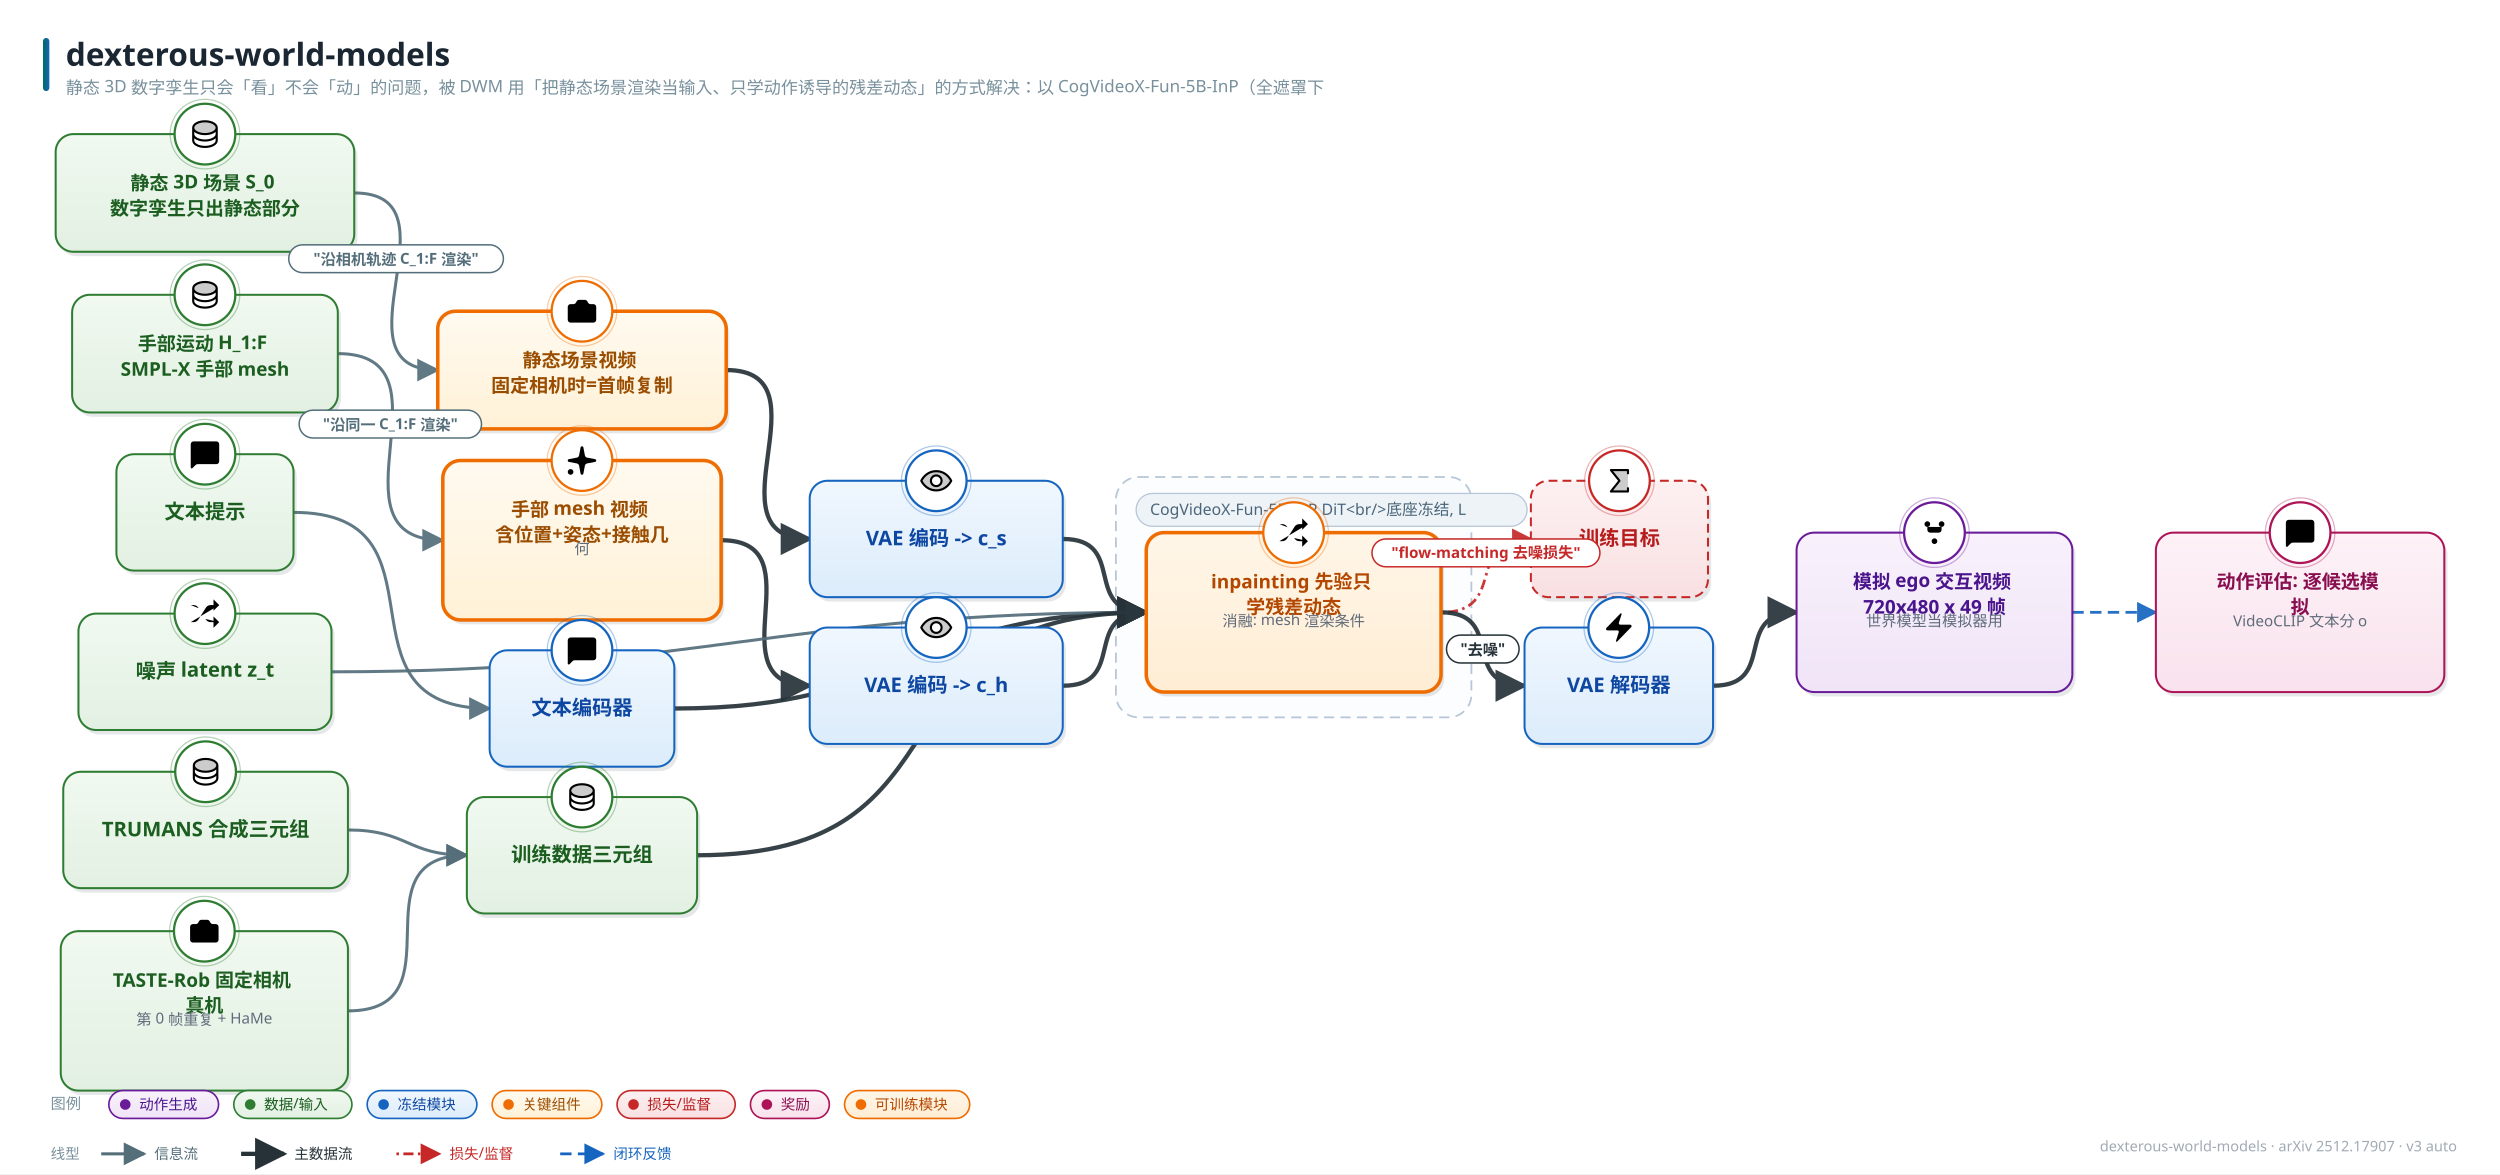
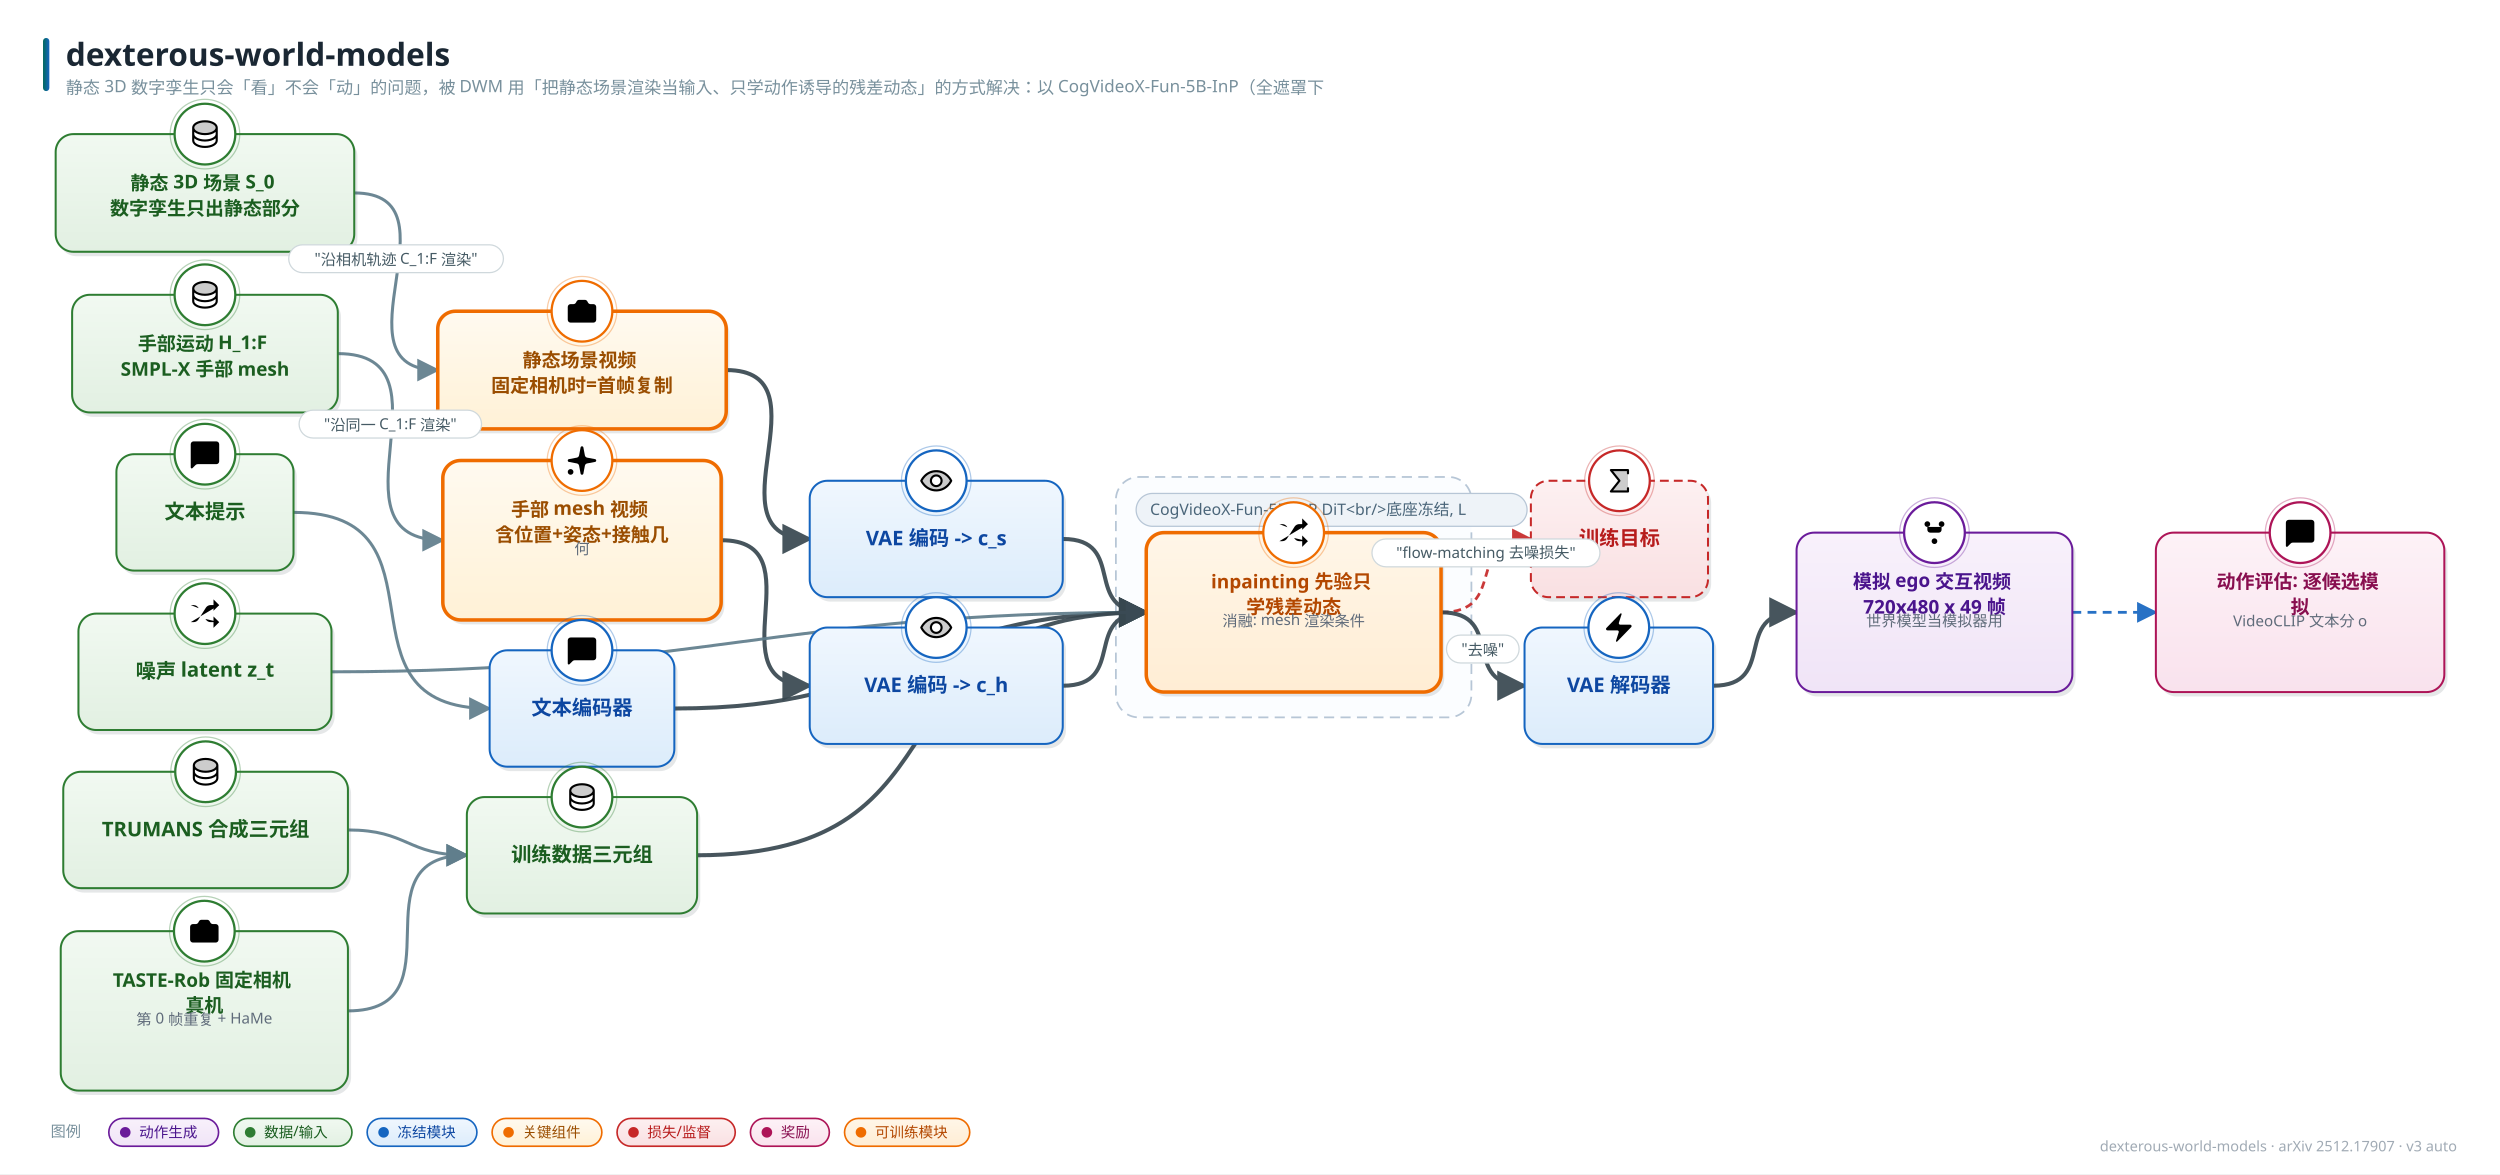
<svg xmlns="http://www.w3.org/2000/svg" width="1976" height="928" viewBox="0 0 1976 928" font-family="'PingFang SC','Hiragino Sans GB','Microsoft YaHei','Segoe UI',sans-serif">
  <style>text{font-family:'PingFang SC','Hiragino Sans GB','Microsoft YaHei','Segoe UI',sans-serif;} .lbl{font-weight:700;}</style>
  <defs>
    <linearGradient id="g-data" x1="0" y1="0" x2="0" y2="1">
      <stop offset="0" stop-color="#f1f9f1" />
      <stop offset="1" stop-color="#e2f0e2" />
    </linearGradient>
    <linearGradient id="g-frozen" x1="0" y1="0" x2="0" y2="1">
      <stop offset="0" stop-color="#f0f7fe" />
      <stop offset="1" stop-color="#dcecfb" />
    </linearGradient>
    <linearGradient id="g-train" x1="0" y1="0" x2="0" y2="1">
      <stop offset="0" stop-color="#fff6e8" />
      <stop offset="1" stop-color="#ffedd4" />
    </linearGradient>
    <linearGradient id="g-loss" x1="0" y1="0" x2="0" y2="1">
      <stop offset="0" stop-color="#fdf0f1" />
      <stop offset="1" stop-color="#f9e0e2" />
    </linearGradient>
    <linearGradient id="g-act" x1="0" y1="0" x2="0" y2="1">
      <stop offset="0" stop-color="#f8f1fb" />
      <stop offset="1" stop-color="#f0e4f7" />
    </linearGradient>
    <linearGradient id="g-loop" x1="0" y1="0" x2="0" y2="1">
      <stop offset="0" stop-color="#f2f5f7" />
      <stop offset="1" stop-color="#e6ebee" />
    </linearGradient>
    <linearGradient id="g-env" x1="0" y1="0" x2="0" y2="1">
      <stop offset="0" stop-color="#eef8f6" />
      <stop offset="1" stop-color="#dcf0ec" />
    </linearGradient>
    <linearGradient id="g-mem" x1="0" y1="0" x2="0" y2="1">
      <stop offset="0" stop-color="#fffef0" />
      <stop offset="1" stop-color="#fdf6d8" />
    </linearGradient>
    <linearGradient id="g-reward" x1="0" y1="0" x2="0" y2="1">
      <stop offset="0" stop-color="#fdf2f7" />
      <stop offset="1" stop-color="#f9e2ed" />
    </linearGradient>
    <linearGradient id="g-key" x1="0" y1="0" x2="0" y2="1">
      <stop offset="0" stop-color="#fffaf0" />
      <stop offset="1" stop-color="#fff1d6" />
    </linearGradient>
    <linearGradient id="g-title" x1="0" y1="0" x2="1" y2="0">
      <stop offset="0" stop-color="#00695c" />
      <stop offset="1" stop-color="#1565c0" />
    </linearGradient>
    <marker id="arr-main" viewBox="0 0 10 10" refX="9" refY="5" markerWidth="7.5" markerHeight="7.5" orient="auto-start-reverse">
-       <path d="M0 0 L10 5 L0 10 z" fill="#546e7a" />
+       <path d="M0 0 L10 5 L0 10 z" fill="#607d8b" />
    </marker>
    <marker id="arr-thick" viewBox="0 0 10 10" refX="9" refY="5" markerWidth="7.5" markerHeight="7.5" orient="auto-start-reverse">
-       <path d="M0 0 L10 5 L0 10 z" fill="#263238" />
+       <path d="M0 0 L10 5 L0 10 z" fill="#37474f" />
    </marker>
    <marker id="arr-thin" viewBox="0 0 10 10" refX="9" refY="5" markerWidth="7.5" markerHeight="7.5" orient="auto-start-reverse">
-       <path d="M0 0 L10 5 L0 10 z" fill="#9fb0bb" />
+       <path d="M0 0 L10 5 L0 10 z" fill="#90a4ae" />
    </marker>
    <marker id="arr-fb" viewBox="0 0 10 10" refX="9" refY="5" markerWidth="7.5" markerHeight="7.5" orient="auto-start-reverse">
      <path d="M0 0 L10 5 L0 10 z" fill="#1565c0" />
    </marker>
    <marker id="arr-loss" viewBox="0 0 10 10" refX="9" refY="5" markerWidth="7.5" markerHeight="7.5" orient="auto-start-reverse">
      <path d="M0 0 L10 5 L0 10 z" fill="#c62828" />
    </marker>
  </defs>
  <rect width="1976" height="928" fill="#ffffff" />
  <rect x="34" y="30" width="5" height="42" rx="2.5" fill="url(#g-title)" />
  <text x="52" y="52" font-size="25" font-weight="800" fill="#1a2733">dexterous-world-models</text>
  <text x="52" y="74" font-size="13.5" fill="#78909c">静态 3D 数字孪生只会「看」不会「动」的问题，被 DWM 用「把静态场景渲染当输入、只学动作诱导的残差动态」的方式解决：以 CogVideoX-Fun-5B-InP（全遮罩下</text>
  <text x="1942" y="910" font-size="11.5" fill="#a0aab4" text-anchor="end">dexterous-world-models · arXiv 2512.17907 · v3 auto</text>
  <rect x="882" y="377" width="281" height="190" rx="18" fill="#fbfdff" stroke="#b7c6d6" stroke-width="1.4" stroke-dasharray="8 5" />
  <rect x="898" y="390" width="309.0" height="26" rx="13" fill="#eef3f8" stroke="#b7c6d6" />
  <text x="909" y="407" font-size="12.5" fill="#4a6579">CogVideoX-Fun-5B-InP DiT&lt;br/&gt;底座冻结, L</text>
-   <path d="M 280.0 152.5 C 366.5 152.5, 259.5 292.5, 346.0 292.5" fill="none" stroke="#546e7a" stroke-width="2.4" marker-end="url(#arr-main)" opacity="0.92" />
-   <path d="M 267.0 279.5 C 363.8 279.5, 253.2 427.0, 350.0 427.0" fill="none" stroke="#546e7a" stroke-width="2.4" marker-end="url(#arr-main)" opacity="0.92" />
-   <path d="M 232.0 405.0 C 362.2 405.0, 256.8 560.0, 387.0 560.0" fill="none" stroke="#546e7a" stroke-width="2.4" marker-end="url(#arr-main)" opacity="0.92" />
-   <path d="M 574.0 292.5 C 657.8 292.5, 556.2 426.0, 640.0 426.0" fill="none" stroke="#263238" stroke-width="3.4" marker-end="url(#arr-thick)" opacity="0.92" />
-   <path d="M 570.0 427.0 C 647.7 427.0, 562.3 542.0, 640.0 542.0" fill="none" stroke="#263238" stroke-width="3.4" marker-end="url(#arr-thick)" opacity="0.92" />
-   <path d="M 840.0 426.0 C 892.1 426.0, 853.9 484.0, 906.0 484.0" fill="none" stroke="#263238" stroke-width="3.4" marker-end="url(#arr-thick)" opacity="0.92" />
-   <path d="M 840.0 542.0 C 892.1 542.0, 853.9 484.0, 906.0 484.0" fill="none" stroke="#263238" stroke-width="3.4" marker-end="url(#arr-thick)" opacity="0.92" />
-   <path d="M 533.0 560.0 C 721.6 560.0, 717.4 484.0, 906.0 484.0" fill="none" stroke="#263238" stroke-width="3.4" marker-end="url(#arr-thick)" opacity="0.92" />
-   <path d="M 262.0 531.0 C 552.2 531.0, 615.8 484.0, 906.0 484.0" fill="none" stroke="#546e7a" stroke-width="2.4" marker-end="url(#arr-main)" opacity="0.92" />
-   <path d="M 1139.0 484.0 C 1193.2 484.0, 1155.8 426.0, 1210.0 426.0" fill="none" stroke="#c62828" stroke-width="2.2" stroke-dasharray="2 3.5 8 3.5" marker-end="url(#arr-loss)" opacity="0.92" />
-   <path d="M 1139.0 484.0 C 1191.1 484.0, 1152.9 542.0, 1205.0 542.0" fill="none" stroke="#263238" stroke-width="3.4" marker-end="url(#arr-thick)" opacity="0.92" />
-   <path d="M 1354.0 542.0 C 1406.1 542.0, 1367.9 484.0, 1420.0 484.0" fill="none" stroke="#263238" stroke-width="3.4" marker-end="url(#arr-thick)" opacity="0.92" />
-   <path d="M 1638.0 484.0 C 1684.0 484.0, 1658.0 484.0, 1704.0 484.0" fill="none" stroke="#1565c0" stroke-width="2.2" stroke-dasharray="9 5" marker-end="url(#arr-fb)" opacity="0.92" />
-   <path d="M 551.0 676.0 C 780.7 676.0, 676.3 484.0, 906.0 484.0" fill="none" stroke="#263238" stroke-width="3.4" marker-end="url(#arr-thick)" opacity="0.92" />
-   <path d="M 275.0 656.0 C 322.9 656.0, 321.1 676.0, 369.0 676.0" fill="none" stroke="#546e7a" stroke-width="2.4" marker-end="url(#arr-main)" opacity="0.92" />
-   <path d="M 275.0 799.0 C 366.1 799.0, 277.9 676.0, 369.0 676.0" fill="none" stroke="#546e7a" stroke-width="2.4" marker-end="url(#arr-main)" opacity="0.92" />
+   <path d="M 280.0 152.5 C 366.5 152.5, 259.5 292.5, 346.0 292.5" fill="none" stroke="#607d8b" stroke-width="2.4" marker-end="url(#arr-main)" opacity="0.92" />
+   <path d="M 267.0 279.5 C 363.8 279.5, 253.2 427.0, 350.0 427.0" fill="none" stroke="#607d8b" stroke-width="2.4" marker-end="url(#arr-main)" opacity="0.92" />
+   <path d="M 232.0 405.0 C 362.2 405.0, 256.8 560.0, 387.0 560.0" fill="none" stroke="#607d8b" stroke-width="2.4" marker-end="url(#arr-main)" opacity="0.92" />
+   <path d="M 574.0 292.5 C 657.8 292.5, 556.2 426.0, 640.0 426.0" fill="none" stroke="#37474f" stroke-width="3.2" marker-end="url(#arr-thick)" opacity="0.92" />
+   <path d="M 570.0 427.0 C 647.7 427.0, 562.3 542.0, 640.0 542.0" fill="none" stroke="#37474f" stroke-width="3.2" marker-end="url(#arr-thick)" opacity="0.92" />
+   <path d="M 840.0 426.0 C 892.1 426.0, 853.9 484.0, 906.0 484.0" fill="none" stroke="#37474f" stroke-width="3.2" marker-end="url(#arr-thick)" opacity="0.92" />
+   <path d="M 840.0 542.0 C 892.1 542.0, 853.9 484.0, 906.0 484.0" fill="none" stroke="#37474f" stroke-width="3.2" marker-end="url(#arr-thick)" opacity="0.92" />
+   <path d="M 533.0 560.0 C 721.6 560.0, 717.4 484.0, 906.0 484.0" fill="none" stroke="#37474f" stroke-width="3.2" marker-end="url(#arr-thick)" opacity="0.92" />
+   <path d="M 262.0 531.0 C 552.2 531.0, 615.8 484.0, 906.0 484.0" fill="none" stroke="#607d8b" stroke-width="2.4" marker-end="url(#arr-main)" opacity="0.92" />
+   <path d="M 1139.0 484.0 C 1193.2 484.0, 1155.8 426.0, 1210.0 426.0" fill="none" stroke="#c62828" stroke-width="2.2" stroke-dasharray="6 4" marker-end="url(#arr-loss)" opacity="0.92" />
+   <path d="M 1139.0 484.0 C 1191.1 484.0, 1152.9 542.0, 1205.0 542.0" fill="none" stroke="#37474f" stroke-width="3.2" marker-end="url(#arr-thick)" opacity="0.92" />
+   <path d="M 1354.0 542.0 C 1406.1 542.0, 1367.9 484.0, 1420.0 484.0" fill="none" stroke="#37474f" stroke-width="3.2" marker-end="url(#arr-thick)" opacity="0.92" />
+   <path d="M 1638.0 484.0 C 1684.0 484.0, 1658.0 484.0, 1704.0 484.0" fill="none" stroke="#1565c0" stroke-width="2.2" stroke-dasharray="7 5" marker-end="url(#arr-fb)" opacity="0.92" />
+   <path d="M 551.0 676.0 C 780.7 676.0, 676.3 484.0, 906.0 484.0" fill="none" stroke="#37474f" stroke-width="3.2" marker-end="url(#arr-thick)" opacity="0.92" />
+   <path d="M 275.0 656.0 C 322.9 656.0, 321.1 676.0, 369.0 676.0" fill="none" stroke="#607d8b" stroke-width="2.4" marker-end="url(#arr-main)" opacity="0.92" />
+   <path d="M 275.0 799.0 C 366.1 799.0, 277.9 676.0, 369.0 676.0" fill="none" stroke="#607d8b" stroke-width="2.4" marker-end="url(#arr-main)" opacity="0.92" />
  <rect x="46.5" y="109.5" width="236" height="93" rx="14" fill="#37474f" opacity="0.13" />
  <rect x="44" y="106" width="236" height="93" rx="14" fill="url(#g-data)" stroke="#2e7d32" stroke-width="1.6" />
  <circle cx="162.0" cy="106" r="24" fill="#ffffff" stroke="#2e7d32" stroke-width="1.8" />
  <circle cx="162.0" cy="106" r="27.5" fill="none" stroke="#2e7d32" stroke-width="1" opacity="0.35" />
  <g transform="translate(148.5,92.5) scale(0.1055)">
    <path d="M216,80c0,26.51-39.4,48-88,48S40,106.51,40,80s39.4-48,88-48S216,53.49,216,80Z" opacity="0.2" />
    <path d="M128,24C74.17,24,32,48.6,32,80v96c0,31.4,42.17,56,96,56s96-24.6,96-56V80C224,48.6,181.83,24,128,24Zm80,104c0,9.62-7.88,19.43-21.61,26.92C170.93,163.35,150.19,168,128,168s-42.93-4.65-58.39-13.08C55.88,147.43,48,137.62,48,128V111.36c17.06,15,46.23,24.64,80,24.64s62.94-9.68,80-24.64ZM69.61,53.08C85.07,44.65,105.81,40,128,40s42.93,4.65,58.39,13.08C200.12,60.57,208,70.38,208,80s-7.88,19.43-21.61,26.92C170.93,115.35,150.19,120,128,120s-42.93-4.65-58.39-13.08C55.88,99.43,48,89.62,48,80S55.88,60.57,69.61,53.08ZM186.39,202.92C170.93,211.35,150.19,216,128,216s-42.93-4.65-58.39-13.08C55.88,195.43,48,185.62,48,176V159.36c17.06,15,46.23,24.64,80,24.64s62.94-9.68,80-24.64V176C208,185.62,200.12,195.43,186.39,202.92Z" />
  </g>
  <text x="162.0" y="150" font-size="15" class="lbl" fill="#1b5e20" text-anchor="middle">
    <tspan x="162.0" dy="0">静态 3D 场景 S_0</tspan>
    <tspan x="162.0" dy="20">数字孪生只出静态部分</tspan>
  </text>
  <rect x="348.5" y="249.5" width="228" height="93" rx="14" fill="#37474f" opacity="0.13" />
  <rect x="346" y="246" width="228" height="93" rx="14" fill="url(#g-key)" stroke="#ef6c00" stroke-width="2.8" />
  <circle cx="460.0" cy="246" r="24" fill="#ffffff" stroke="#ef6c00" stroke-width="1.8" />
  <circle cx="460.0" cy="246" r="27.5" fill="none" stroke="#ef6c00" stroke-width="1" opacity="0.35" />
  <g transform="translate(446.5,232.5) scale(1.125)">
    <path d="M13.997 4a2 2 0 0 1 1.76 1.05l.486.9A2 2 0 0 0 18.003 7H20a2 2 0 0 1 2 2v9a2 2 0 0 1-2 2H4a2 2 0 0 1-2-2V9a2 2 0 0 1 2-2h1.997a2 2 0 0 0 1.759-1.048l.489-.904A2 2 0 0 1 10.004 4z" />
    <circle cx="12" cy="13" r="3" />
  </g>
  <text x="460.0" y="290" font-size="15" class="lbl" fill="#9a4d00" text-anchor="middle">
    <tspan x="460.0" dy="0">静态场景视频</tspan>
    <tspan x="460.0" dy="20">固定相机时=首帧复制</tspan>
  </text>
  <rect x="59.5" y="236.5" width="210" height="93" rx="14" fill="#37474f" opacity="0.13" />
  <rect x="57" y="233" width="210" height="93" rx="14" fill="url(#g-data)" stroke="#2e7d32" stroke-width="1.6" />
  <circle cx="162.0" cy="233" r="24" fill="#ffffff" stroke="#2e7d32" stroke-width="1.8" />
  <circle cx="162.0" cy="233" r="27.5" fill="none" stroke="#2e7d32" stroke-width="1" opacity="0.35" />
  <g transform="translate(148.5,219.5) scale(0.1055)">
    <path d="M216,80c0,26.51-39.4,48-88,48S40,106.51,40,80s39.4-48,88-48S216,53.49,216,80Z" opacity="0.2" />
    <path d="M128,24C74.17,24,32,48.6,32,80v96c0,31.4,42.17,56,96,56s96-24.6,96-56V80C224,48.6,181.83,24,128,24Zm80,104c0,9.62-7.88,19.43-21.61,26.92C170.93,163.35,150.19,168,128,168s-42.93-4.65-58.39-13.08C55.88,147.43,48,137.62,48,128V111.36c17.06,15,46.23,24.64,80,24.64s62.94-9.68,80-24.64ZM69.61,53.08C85.07,44.65,105.81,40,128,40s42.93,4.65,58.39,13.08C200.12,60.57,208,70.38,208,80s-7.88,19.43-21.61,26.92C170.93,115.35,150.19,120,128,120s-42.93-4.65-58.39-13.08C55.88,99.43,48,89.62,48,80S55.88,60.57,69.61,53.08ZM186.39,202.92C170.93,211.35,150.19,216,128,216s-42.93-4.65-58.39-13.08C55.88,195.43,48,185.62,48,176V159.36c17.06,15,46.23,24.64,80,24.64s62.94-9.68,80-24.64V176C208,185.62,200.12,195.43,186.39,202.92Z" />
  </g>
  <text x="162.0" y="277" font-size="15" class="lbl" fill="#1b5e20" text-anchor="middle">
    <tspan x="162.0" dy="0">手部运动 H_1:F</tspan>
    <tspan x="162.0" dy="20">SMPL-X 手部 mesh</tspan>
  </text>
  <rect x="352.5" y="367.5" width="220" height="126" rx="14" fill="#37474f" opacity="0.13" />
  <rect x="350" y="364" width="220" height="126" rx="14" fill="url(#g-key)" stroke="#ef6c00" stroke-width="2.8" />
  <circle cx="460.0" cy="364" r="24" fill="#ffffff" stroke="#ef6c00" stroke-width="1.8" />
  <circle cx="460.0" cy="364" r="27.5" fill="none" stroke="#ef6c00" stroke-width="1" opacity="0.35" />
  <g transform="translate(446.5,350.5) scale(1.125)">
    <path d="M11.017 2.814a1 1 0 0 1 1.966 0l1.051 5.558a2 2 0 0 0 1.594 1.594l5.558 1.051a1 1 0 0 1 0 1.966l-5.558 1.051a2 2 0 0 0-1.594 1.594l-1.051 5.558a1 1 0 0 1-1.966 0l-1.051-5.558a2 2 0 0 0-1.594-1.594l-5.558-1.051a1 1 0 0 1 0-1.966l5.558-1.051a2 2 0 0 0 1.594-1.594z" />
    <path d="M20 2v4" />
    <path d="M22 4h-4" />
    <circle cx="4" cy="20" r="2" />
  </g>
  <text x="460.0" y="408" font-size="15" class="lbl" fill="#9a4d00" text-anchor="middle">
    <tspan x="460.0" dy="0">手部 mesh 视频</tspan>
    <tspan x="460.0" dy="20">含位置+姿态+接触几</tspan>
  </text>
  <text x="460.0" y="438" font-size="12" fill="#5f6b7a" text-anchor="middle">何</text>
  <rect x="94.5" y="362.5" width="140" height="92" rx="14" fill="#37474f" opacity="0.13" />
  <rect x="92" y="359" width="140" height="92" rx="14" fill="url(#g-data)" stroke="#2e7d32" stroke-width="1.6" />
  <circle cx="162.0" cy="359" r="24" fill="#ffffff" stroke="#2e7d32" stroke-width="1.8" />
  <circle cx="162.0" cy="359" r="27.5" fill="none" stroke="#2e7d32" stroke-width="1" opacity="0.35" />
  <g transform="translate(148.5,345.5) scale(1.125)">
    <path d="M22 17a2 2 0 0 1-2 2H6.828a2 2 0 0 0-1.414.586l-2.202 2.202A.71.71 0 0 1 2 21.286V5a2 2 0 0 1 2-2h16a2 2 0 0 1 2 2z" />
  </g>
  <text x="162.0" y="410" font-size="16" class="lbl" fill="#1b5e20" text-anchor="middle">文本提示</text>
  <rect x="389.5" y="517.5" width="146" height="92" rx="14" fill="#37474f" opacity="0.13" />
  <rect x="387" y="514" width="146" height="92" rx="14" fill="url(#g-frozen)" stroke="#1565c0" stroke-width="1.6" />
  <circle cx="460.0" cy="514" r="24" fill="#ffffff" stroke="#1565c0" stroke-width="1.8" />
  <circle cx="460.0" cy="514" r="27.5" fill="none" stroke="#1565c0" stroke-width="1" opacity="0.35" />
  <g transform="translate(446.5,500.5) scale(1.125)">
    <path d="M22 17a2 2 0 0 1-2 2H6.828a2 2 0 0 0-1.414.586l-2.202 2.202A.71.71 0 0 1 2 21.286V5a2 2 0 0 1 2-2h16a2 2 0 0 1 2 2z" />
  </g>
  <text x="460.0" y="565" font-size="16" class="lbl" fill="#0d47a1" text-anchor="middle">文本编码器</text>
  <rect x="642.5" y="383.5" width="200" height="92" rx="14" fill="#37474f" opacity="0.13" />
  <rect x="640" y="380" width="200" height="92" rx="14" fill="url(#g-frozen)" stroke="#1565c0" stroke-width="1.6" />
  <circle cx="740.0" cy="380" r="24" fill="#ffffff" stroke="#1565c0" stroke-width="1.8" />
  <circle cx="740.0" cy="380" r="27.5" fill="none" stroke="#1565c0" stroke-width="1" opacity="0.35" />
  <g transform="translate(726.5,366.5) scale(0.1055)">
    <path d="M128,56C48,56,16,128,16,128s32,72,112,72,112-72,112-72S208,56,128,56Zm0,112a40,40,0,1,1,40-40A40,40,0,0,1,128,168Z" opacity="0.2" />
    <path d="M247.31,124.76c-.35-.79-8.82-19.58-27.65-38.41C194.57,61.26,162.88,48,128,48S61.43,61.26,36.34,86.35C17.51,105.18,9,124,8.69,124.76a8,8,0,0,0,0,6.5c.35.79,8.82,19.57,27.65,38.4C61.43,194.74,93.12,208,128,208s66.57-13.26,91.66-38.34c18.83-18.83,27.3-37.61,27.65-38.4A8,8,0,0,0,247.31,124.76ZM128,192c-30.78,0-57.67-11.19-79.93-33.25A133.47,133.47,0,0,1,25,128,133.33,133.33,0,0,1,48.07,97.25C70.33,75.19,97.22,64,128,64s57.67,11.19,79.93,33.25A133.46,133.46,0,0,1,231.05,128C223.84,141.46,192.43,192,128,192Zm0-112a48,48,0,1,0,48,48A48.05,48.05,0,0,0,128,80Zm0,80a32,32,0,1,1,32-32A32,32,0,0,1,128,160Z" />
  </g>
  <text x="740.0" y="431" font-size="16" class="lbl" fill="#0d47a1" text-anchor="middle">VAE 编码 -&gt; c_s</text>
  <rect x="642.5" y="499.5" width="200" height="92" rx="14" fill="#37474f" opacity="0.13" />
  <rect x="640" y="496" width="200" height="92" rx="14" fill="url(#g-frozen)" stroke="#1565c0" stroke-width="1.6" />
  <circle cx="740.0" cy="496" r="24" fill="#ffffff" stroke="#1565c0" stroke-width="1.8" />
  <circle cx="740.0" cy="496" r="27.5" fill="none" stroke="#1565c0" stroke-width="1" opacity="0.35" />
  <g transform="translate(726.5,482.5) scale(0.1055)">
    <path d="M128,56C48,56,16,128,16,128s32,72,112,72,112-72,112-72S208,56,128,56Zm0,112a40,40,0,1,1,40-40A40,40,0,0,1,128,168Z" opacity="0.2" />
    <path d="M247.31,124.76c-.35-.79-8.82-19.58-27.65-38.41C194.57,61.26,162.88,48,128,48S61.43,61.26,36.34,86.35C17.51,105.18,9,124,8.69,124.76a8,8,0,0,0,0,6.5c.35.79,8.82,19.57,27.65,38.4C61.43,194.74,93.12,208,128,208s66.57-13.26,91.66-38.34c18.83-18.83,27.3-37.61,27.65-38.4A8,8,0,0,0,247.31,124.76ZM128,192c-30.78,0-57.67-11.19-79.93-33.25A133.47,133.47,0,0,1,25,128,133.33,133.33,0,0,1,48.07,97.25C70.33,75.19,97.22,64,128,64s57.67,11.19,79.93,33.25A133.46,133.46,0,0,1,231.05,128C223.84,141.46,192.43,192,128,192Zm0-112a48,48,0,1,0,48,48A48.05,48.05,0,0,0,128,80Zm0,80a32,32,0,1,1,32-32A32,32,0,0,1,128,160Z" />
  </g>
  <text x="740.0" y="547" font-size="16" class="lbl" fill="#0d47a1" text-anchor="middle">VAE 编码 -&gt; c_h</text>
  <rect x="908.5" y="424.5" width="233" height="126" rx="14" fill="#37474f" opacity="0.13" />
  <rect x="906" y="421" width="233" height="126" rx="14" fill="url(#g-train)" stroke="#ef6c00" stroke-width="2.8" />
  <circle cx="1022.5" cy="421" r="24" fill="#ffffff" stroke="#ef6c00" stroke-width="1.8" />
  <circle cx="1022.5" cy="421" r="27.5" fill="none" stroke="#ef6c00" stroke-width="1" opacity="0.35" />
  <g transform="translate(1009.0,407.5) scale(1.125)">
    <path d="m18 14 4 4-4 4" />
    <path d="m18 2 4 4-4 4" />
    <path d="M2 18h1.973a4 4 0 0 0 3.3-1.7l5.454-8.6a4 4 0 0 1 3.3-1.7H22" />
    <path d="M2 6h1.972a4 4 0 0 1 3.6 2.2" />
    <path d="M22 18h-6.041a4 4 0 0 1-3.3-1.8l-.359-.45" />
  </g>
  <text x="1022.5" y="465" font-size="15" class="lbl" fill="#b34700" text-anchor="middle">
    <tspan x="1022.5" dy="0">inpainting 先验只</tspan>
    <tspan x="1022.5" dy="20">学残差动态</tspan>
  </text>
  <text x="1022.5" y="495" font-size="12" fill="#5f6b7a" text-anchor="middle">消融: mesh 渲染条件</text>
  <rect x="64.5" y="488.5" width="200" height="92" rx="14" fill="#37474f" opacity="0.13" />
  <rect x="62" y="485" width="200" height="92" rx="14" fill="url(#g-data)" stroke="#2e7d32" stroke-width="1.6" />
  <circle cx="162.0" cy="485" r="24" fill="#ffffff" stroke="#2e7d32" stroke-width="1.8" />
  <circle cx="162.0" cy="485" r="27.5" fill="none" stroke="#2e7d32" stroke-width="1" opacity="0.35" />
  <g transform="translate(148.5,471.5) scale(1.125)">
    <path d="m18 14 4 4-4 4" />
    <path d="m18 2 4 4-4 4" />
    <path d="M2 18h1.973a4 4 0 0 0 3.3-1.7l5.454-8.6a4 4 0 0 1 3.3-1.7H22" />
    <path d="M2 6h1.972a4 4 0 0 1 3.6 2.2" />
    <path d="M22 18h-6.041a4 4 0 0 1-3.3-1.8l-.359-.45" />
  </g>
  <text x="162.0" y="536" font-size="16" class="lbl" fill="#1b5e20" text-anchor="middle">噪声 latent z_t</text>
  <rect x="1212.5" y="383.5" width="140" height="92" rx="14" fill="#37474f" opacity="0.13" />
  <rect x="1210" y="380" width="140" height="92" rx="14" fill="url(#g-loss)" stroke="#c62828" stroke-width="1.6" stroke-dasharray="7 4" />
  <circle cx="1280.0" cy="380" r="24" fill="#ffffff" stroke="#c62828" stroke-width="1.8" />
  <circle cx="1280.0" cy="380" r="27.5" fill="none" stroke="#c62828" stroke-width="1" opacity="0.35" />
  <g transform="translate(1266.5,366.5) scale(0.1055)">
    <path d="M192,48V208H64l64-80L64,48Z" opacity="0.2" />
    <path d="M184,72V56H80.65l53.6,67a8,8,0,0,1,0,10l-53.6,67H184V184a8,8,0,0,1,16,0v24a8,8,0,0,1-8,8H64a8,8,0,0,1-6.25-13l60-75-60-75A8,8,0,0,1,64,40H192a8,8,0,0,1,8,8V72a8,8,0,0,1-16,0Z" />
  </g>
  <text x="1280.0" y="431" font-size="16" class="lbl" fill="#b71c1c" text-anchor="middle">训练目标</text>
  <rect x="1207.5" y="499.5" width="149" height="92" rx="14" fill="#37474f" opacity="0.13" />
  <rect x="1205" y="496" width="149" height="92" rx="14" fill="url(#g-frozen)" stroke="#1565c0" stroke-width="1.6" />
  <circle cx="1279.5" cy="496" r="24" fill="#ffffff" stroke="#1565c0" stroke-width="1.8" />
  <circle cx="1279.5" cy="496" r="27.5" fill="none" stroke="#1565c0" stroke-width="1" opacity="0.35" />
  <g transform="translate(1266.0,482.5) scale(1.125)">
    <path d="M4 14a1 1 0 0 1-.78-1.63l9.9-10.2a.5.5 0 0 1 .86.46l-1.92 6.02A1 1 0 0 0 13 10h7a1 1 0 0 1 .78 1.63l-9.9 10.2a.5.5 0 0 1-.86-.46l1.92-6.02A1 1 0 0 0 11 14z" />
  </g>
  <text x="1279.5" y="547" font-size="16" class="lbl" fill="#0d47a1" text-anchor="middle">VAE 解码器</text>
  <rect x="1422.5" y="424.5" width="218" height="126" rx="14" fill="#37474f" opacity="0.13" />
  <rect x="1420" y="421" width="218" height="126" rx="14" fill="url(#g-act)" stroke="#6a1b9a" stroke-width="1.6" />
  <circle cx="1529.0" cy="421" r="24" fill="#ffffff" stroke="#6a1b9a" stroke-width="1.8" />
  <circle cx="1529.0" cy="421" r="27.5" fill="none" stroke="#6a1b9a" stroke-width="1" opacity="0.35" />
  <g transform="translate(1515.5,407.5) scale(1.125)">
    <path stroke="none" d="M0 0h24v24H0z" fill="none" />
    <path d="M10 18a2 2 0 1 0 4 0a2 2 0 1 0 -4 0" />
    <path d="M5 6a2 2 0 1 0 4 0a2 2 0 1 0 -4 0" />
    <path d="M15 6a2 2 0 1 0 4 0a2 2 0 1 0 -4 0" />
    <path d="M7 8v2a2 2 0 0 0 2 2h6a2 2 0 0 0 2 -2v-2" />
    <path d="M12 12l0 4" />
  </g>
  <text x="1529.0" y="465" font-size="15" class="lbl" fill="#4a148c" text-anchor="middle">
    <tspan x="1529.0" dy="0">模拟 ego 交互视频</tspan>
    <tspan x="1529.0" dy="20">720x480 x 49 帧</tspan>
  </text>
  <text x="1529.0" y="495" font-size="12" fill="#5f6b7a" text-anchor="middle">世界模型当模拟器用</text>
  <rect x="1706.5" y="424.5" width="228" height="126" rx="14" fill="#37474f" opacity="0.13" />
  <rect x="1704" y="421" width="228" height="126" rx="14" fill="url(#g-reward)" stroke="#ad1457" stroke-width="1.6" />
  <circle cx="1818.0" cy="421" r="24" fill="#ffffff" stroke="#ad1457" stroke-width="1.8" />
  <circle cx="1818.0" cy="421" r="27.5" fill="none" stroke="#ad1457" stroke-width="1" opacity="0.35" />
  <g transform="translate(1804.5,407.5) scale(1.125)">
    <path d="M22 17a2 2 0 0 1-2 2H6.828a2 2 0 0 0-1.414.586l-2.202 2.202A.71.71 0 0 1 2 21.286V5a2 2 0 0 1 2-2h16a2 2 0 0 1 2 2z" />
  </g>
  <text x="1818.0" y="465" font-size="15" class="lbl" fill="#880e4f" text-anchor="middle">
    <tspan x="1818.0" dy="0">动作评估: 逐候选模</tspan>
    <tspan x="1818.0" dy="20">拟</tspan>
  </text>
  <text x="1818.0" y="495" font-size="12" fill="#5f6b7a" text-anchor="middle">VideoCLIP 文本分 o</text>
  <rect x="371.5" y="633.5" width="182" height="92" rx="14" fill="#37474f" opacity="0.13" />
  <rect x="369" y="630" width="182" height="92" rx="14" fill="url(#g-data)" stroke="#2e7d32" stroke-width="1.6" />
  <circle cx="460.0" cy="630" r="24" fill="#ffffff" stroke="#2e7d32" stroke-width="1.8" />
  <circle cx="460.0" cy="630" r="27.5" fill="none" stroke="#2e7d32" stroke-width="1" opacity="0.35" />
  <g transform="translate(446.5,616.5) scale(0.1055)">
    <path d="M216,80c0,26.51-39.4,48-88,48S40,106.51,40,80s39.4-48,88-48S216,53.49,216,80Z" opacity="0.2" />
    <path d="M128,24C74.17,24,32,48.6,32,80v96c0,31.4,42.17,56,96,56s96-24.6,96-56V80C224,48.6,181.83,24,128,24Zm80,104c0,9.62-7.88,19.43-21.61,26.92C170.93,163.35,150.19,168,128,168s-42.93-4.65-58.39-13.08C55.88,147.43,48,137.62,48,128V111.36c17.06,15,46.23,24.64,80,24.64s62.94-9.68,80-24.64ZM69.61,53.08C85.07,44.65,105.81,40,128,40s42.93,4.65,58.39,13.08C200.12,60.57,208,70.38,208,80s-7.88,19.43-21.61,26.92C170.93,115.35,150.19,120,128,120s-42.93-4.65-58.39-13.08C55.88,99.43,48,89.62,48,80S55.88,60.57,69.61,53.08ZM186.39,202.92C170.93,211.35,150.19,216,128,216s-42.93-4.65-58.39-13.08C55.88,195.43,48,185.62,48,176V159.36c17.06,15,46.23,24.64,80,24.64s62.94-9.68,80-24.64V176C208,185.62,200.12,195.43,186.39,202.92Z" />
  </g>
  <text x="460.0" y="681" font-size="16" class="lbl" fill="#1b5e20" text-anchor="middle">训练数据三元组</text>
  <rect x="52.5" y="613.5" width="225" height="92" rx="14" fill="#37474f" opacity="0.13" />
  <rect x="50" y="610" width="225" height="92" rx="14" fill="url(#g-data)" stroke="#2e7d32" stroke-width="1.6" />
  <circle cx="162.5" cy="610" r="24" fill="#ffffff" stroke="#2e7d32" stroke-width="1.8" />
  <circle cx="162.5" cy="610" r="27.5" fill="none" stroke="#2e7d32" stroke-width="1" opacity="0.35" />
  <g transform="translate(149.0,596.5) scale(0.1055)">
    <path d="M216,80c0,26.51-39.4,48-88,48S40,106.51,40,80s39.4-48,88-48S216,53.49,216,80Z" opacity="0.2" />
    <path d="M128,24C74.17,24,32,48.6,32,80v96c0,31.4,42.17,56,96,56s96-24.6,96-56V80C224,48.6,181.83,24,128,24Zm80,104c0,9.62-7.88,19.43-21.61,26.92C170.93,163.35,150.19,168,128,168s-42.93-4.65-58.39-13.08C55.88,147.43,48,137.62,48,128V111.36c17.06,15,46.23,24.64,80,24.64s62.94-9.68,80-24.64ZM69.61,53.08C85.07,44.65,105.81,40,128,40s42.93,4.65,58.39,13.08C200.12,60.57,208,70.38,208,80s-7.88,19.43-21.61,26.92C170.93,115.35,150.19,120,128,120s-42.93-4.65-58.39-13.08C55.88,99.43,48,89.62,48,80S55.88,60.57,69.61,53.08ZM186.39,202.92C170.93,211.35,150.19,216,128,216s-42.93-4.65-58.39-13.08C55.88,195.43,48,185.62,48,176V159.36c17.06,15,46.23,24.64,80,24.64s62.94-9.68,80-24.64V176C208,185.62,200.12,195.43,186.39,202.92Z" />
  </g>
  <text x="162.5" y="661" font-size="16" class="lbl" fill="#1b5e20" text-anchor="middle">TRUMANS 合成三元组</text>
  <rect x="50.5" y="739.5" width="227" height="126" rx="14" fill="#37474f" opacity="0.13" />
  <rect x="48" y="736" width="227" height="126" rx="14" fill="url(#g-data)" stroke="#2e7d32" stroke-width="1.6" />
  <circle cx="161.5" cy="736" r="24" fill="#ffffff" stroke="#2e7d32" stroke-width="1.8" />
  <circle cx="161.5" cy="736" r="27.5" fill="none" stroke="#2e7d32" stroke-width="1" opacity="0.35" />
  <g transform="translate(148.0,722.5) scale(1.125)">
    <path d="M13.997 4a2 2 0 0 1 1.76 1.05l.486.9A2 2 0 0 0 18.003 7H20a2 2 0 0 1 2 2v9a2 2 0 0 1-2 2H4a2 2 0 0 1-2-2V9a2 2 0 0 1 2-2h1.997a2 2 0 0 0 1.759-1.048l.489-.904A2 2 0 0 1 10.004 4z" />
    <circle cx="12" cy="13" r="3" />
  </g>
  <text x="161.5" y="780" font-size="15" class="lbl" fill="#1b5e20" text-anchor="middle">
    <tspan x="161.5" dy="0">TASTE-Rob 固定相机</tspan>
    <tspan x="161.5" dy="20">真机</tspan>
  </text>
  <text x="161.5" y="810" font-size="12" fill="#5f6b7a" text-anchor="middle">第 0 帧重复 + HaMe</text>
  <g transform="translate(313.0,204.5)">
-     <rect x="-84.8" y="-11" width="169.7" height="22" rx="11" fill="#ffffff" stroke="#546e7a" stroke-width="1.2" />
-     <text y="4" font-size="12" fill="#546e7a" font-weight="600" text-anchor="middle">"沿相机轨迹 C_1:F 渲染"</text>
+     <rect x="-84.8" y="-11" width="169.7" height="22" rx="11" fill="#ffffff" stroke="#cfd8dc" />
+     <text y="4" font-size="12" fill="#455a64" text-anchor="middle">"沿相机轨迹 C_1:F 渲染"</text>
  </g>
  <g transform="translate(308.5,335.2)">
-     <rect x="-72.1" y="-11" width="144.2" height="22" rx="11" fill="#ffffff" stroke="#546e7a" stroke-width="1.2" />
-     <text y="4" font-size="12" fill="#546e7a" font-weight="600" text-anchor="middle">"沿同一 C_1:F 渲染"</text>
+     <rect x="-72.1" y="-11" width="144.2" height="22" rx="11" fill="#ffffff" stroke="#cfd8dc" />
+     <text y="4" font-size="12" fill="#455a64" text-anchor="middle">"沿同一 C_1:F 渲染"</text>
  </g>
  <g transform="translate(1174.5,437.0)">
-     <rect x="-90.1" y="-11" width="180.2" height="22" rx="11" fill="#ffffff" stroke="#c62828" stroke-width="1.2" />
-     <text y="4" font-size="12" fill="#c62828" font-weight="600" text-anchor="middle">"flow-matching 去噪损失"</text>
+     <rect x="-90.1" y="-11" width="180.2" height="22" rx="11" fill="#ffffff" stroke="#cfd8dc" />
+     <text y="4" font-size="12" fill="#455a64" text-anchor="middle">"flow-matching 去噪损失"</text>
  </g>
  <g transform="translate(1172.0,513.0)">
-     <rect x="-28.7" y="-11" width="57.4" height="22" rx="11" fill="#ffffff" stroke="#263238" stroke-width="1.2" />
-     <text y="4" font-size="12" fill="#263238" font-weight="600" text-anchor="middle">"去噪"</text>
-   </g>
-   <text x="40" y="876.5" font-size="12" fill="#78909c">图例</text>
-   <g>
-     <rect x="86" y="862" width="86.76" height="22" rx="11" fill="url(#g-act)" stroke="#6a1b9a" stroke-width="1.3" />
-     <circle cx="99" cy="873" r="4.2" fill="#6a1b9a" />
-     <text x="110" y="877" font-size="11.5" fill="#4a148c">动作生成</text>
-   </g>
-   <g>
-     <rect x="184.76" y="862" width="93.43" height="22" rx="11" fill="url(#g-data)" stroke="#2e7d32" stroke-width="1.3" />
-     <circle cx="197.76" cy="873" r="4.2" fill="#2e7d32" />
-     <text x="208.76" y="877" font-size="11.5" fill="#1b5e20">数据/输入</text>
-   </g>
-   <g>
-     <rect x="290.19" y="862" width="86.76" height="22" rx="11" fill="url(#g-frozen)" stroke="#1565c0" stroke-width="1.3" />
-     <circle cx="303.19" cy="873" r="4.2" fill="#1565c0" />
-     <text x="314.19" y="877" font-size="11.5" fill="#0d47a1">冻结模块</text>
-   </g>
-   <g>
-     <rect x="388.95" y="862" width="86.76" height="22" rx="11" fill="url(#g-key)" stroke="#ef6c00" stroke-width="1.3" />
-     <circle cx="401.95" cy="873" r="4.2" fill="#ef6c00" />
-     <text x="412.95" y="877" font-size="11.5" fill="#9a4d00">关键组件</text>
-   </g>
-   <g>
-     <rect x="487.71" y="862" width="93.43" height="22" rx="11" fill="url(#g-loss)" stroke="#c62828" stroke-width="1.3" />
-     <circle cx="500.71" cy="873" r="4.2" fill="#c62828" />
-     <text x="511.71" y="877" font-size="11.5" fill="#b71c1c">损失/监督</text>
-   </g>
-   <g>
-     <rect x="593.14" y="862" width="62.38" height="22" rx="11" fill="url(#g-reward)" stroke="#ad1457" stroke-width="1.3" />
-     <circle cx="606.14" cy="873" r="4.2" fill="#ad1457" />
-     <text x="617.14" y="877" font-size="11.5" fill="#880e4f">奖励</text>
-   </g>
-   <g>
-     <rect x="667.52" y="862" width="98.95" height="22" rx="11" fill="url(#g-train)" stroke="#ef6c00" stroke-width="1.3" />
-     <circle cx="680.52" cy="873" r="4.2" fill="#ef6c00" />
-     <text x="691.52" y="877" font-size="11.5" fill="#b34700">可训练模块</text>
-   </g>
-   <text x="40" y="916" font-size="11.5" fill="#78909c">线型</text>
-   <g>
-     <path d="M 80 912 h 34" stroke="#546e7a" stroke-width="2.4" marker-end="url(#arr-main)" />
-     <text x="122" y="916" font-size="11.5" fill="#546e7a">信息流</text>
-   </g>
-   <g>
-     <path d="M 190.57 912 h 34" stroke="#263238" stroke-width="3.4" marker-end="url(#arr-thick)" />
-     <text x="232.57" y="916" font-size="11.5" fill="#263238">主数据流</text>
-   </g>
-   <g>
-     <path d="M 313.33 912 h 34" stroke="#c62828" stroke-width="2.2" stroke-dasharray="2 3.5 8 3.5" marker-end="url(#arr-loss)" />
-     <text x="355.33" y="916" font-size="11.5" fill="#c62828">损失/监督</text>
-   </g>
-   <g>
-     <path d="M 442.76 912 h 34" stroke="#1565c0" stroke-width="2.2" stroke-dasharray="9 5" marker-end="url(#arr-fb)" />
-     <text x="484.76" y="916" font-size="11.5" fill="#1565c0">闭环反馈</text>
+     <rect x="-28.7" y="-11" width="57.4" height="22" rx="11" fill="#ffffff" stroke="#cfd8dc" />
+     <text y="4" font-size="12" fill="#455a64" text-anchor="middle">"去噪"</text>
+   </g>
+   <text x="40" y="898.5" font-size="12" fill="#78909c">图例</text>
+   <g>
+     <rect x="86" y="884" width="86.76" height="22" rx="11" fill="url(#g-act)" stroke="#6a1b9a" stroke-width="1.3" />
+     <circle cx="99" cy="895" r="4.2" fill="#6a1b9a" />
+     <text x="110" y="899" font-size="11.5" fill="#4a148c">动作生成</text>
+   </g>
+   <g>
+     <rect x="184.76" y="884" width="93.43" height="22" rx="11" fill="url(#g-data)" stroke="#2e7d32" stroke-width="1.3" />
+     <circle cx="197.76" cy="895" r="4.2" fill="#2e7d32" />
+     <text x="208.76" y="899" font-size="11.5" fill="#1b5e20">数据/输入</text>
+   </g>
+   <g>
+     <rect x="290.19" y="884" width="86.76" height="22" rx="11" fill="url(#g-frozen)" stroke="#1565c0" stroke-width="1.3" />
+     <circle cx="303.19" cy="895" r="4.2" fill="#1565c0" />
+     <text x="314.19" y="899" font-size="11.5" fill="#0d47a1">冻结模块</text>
+   </g>
+   <g>
+     <rect x="388.95" y="884" width="86.76" height="22" rx="11" fill="url(#g-key)" stroke="#ef6c00" stroke-width="1.3" />
+     <circle cx="401.95" cy="895" r="4.2" fill="#ef6c00" />
+     <text x="412.95" y="899" font-size="11.5" fill="#9a4d00">关键组件</text>
+   </g>
+   <g>
+     <rect x="487.71" y="884" width="93.43" height="22" rx="11" fill="url(#g-loss)" stroke="#c62828" stroke-width="1.3" />
+     <circle cx="500.71" cy="895" r="4.2" fill="#c62828" />
+     <text x="511.71" y="899" font-size="11.5" fill="#b71c1c">损失/监督</text>
+   </g>
+   <g>
+     <rect x="593.14" y="884" width="62.38" height="22" rx="11" fill="url(#g-reward)" stroke="#ad1457" stroke-width="1.3" />
+     <circle cx="606.14" cy="895" r="4.2" fill="#ad1457" />
+     <text x="617.14" y="899" font-size="11.5" fill="#880e4f">奖励</text>
+   </g>
+   <g>
+     <rect x="667.52" y="884" width="98.95" height="22" rx="11" fill="url(#g-train)" stroke="#ef6c00" stroke-width="1.3" />
+     <circle cx="680.52" cy="895" r="4.2" fill="#ef6c00" />
+     <text x="691.52" y="899" font-size="11.5" fill="#b34700">可训练模块</text>
  </g>
</svg>
